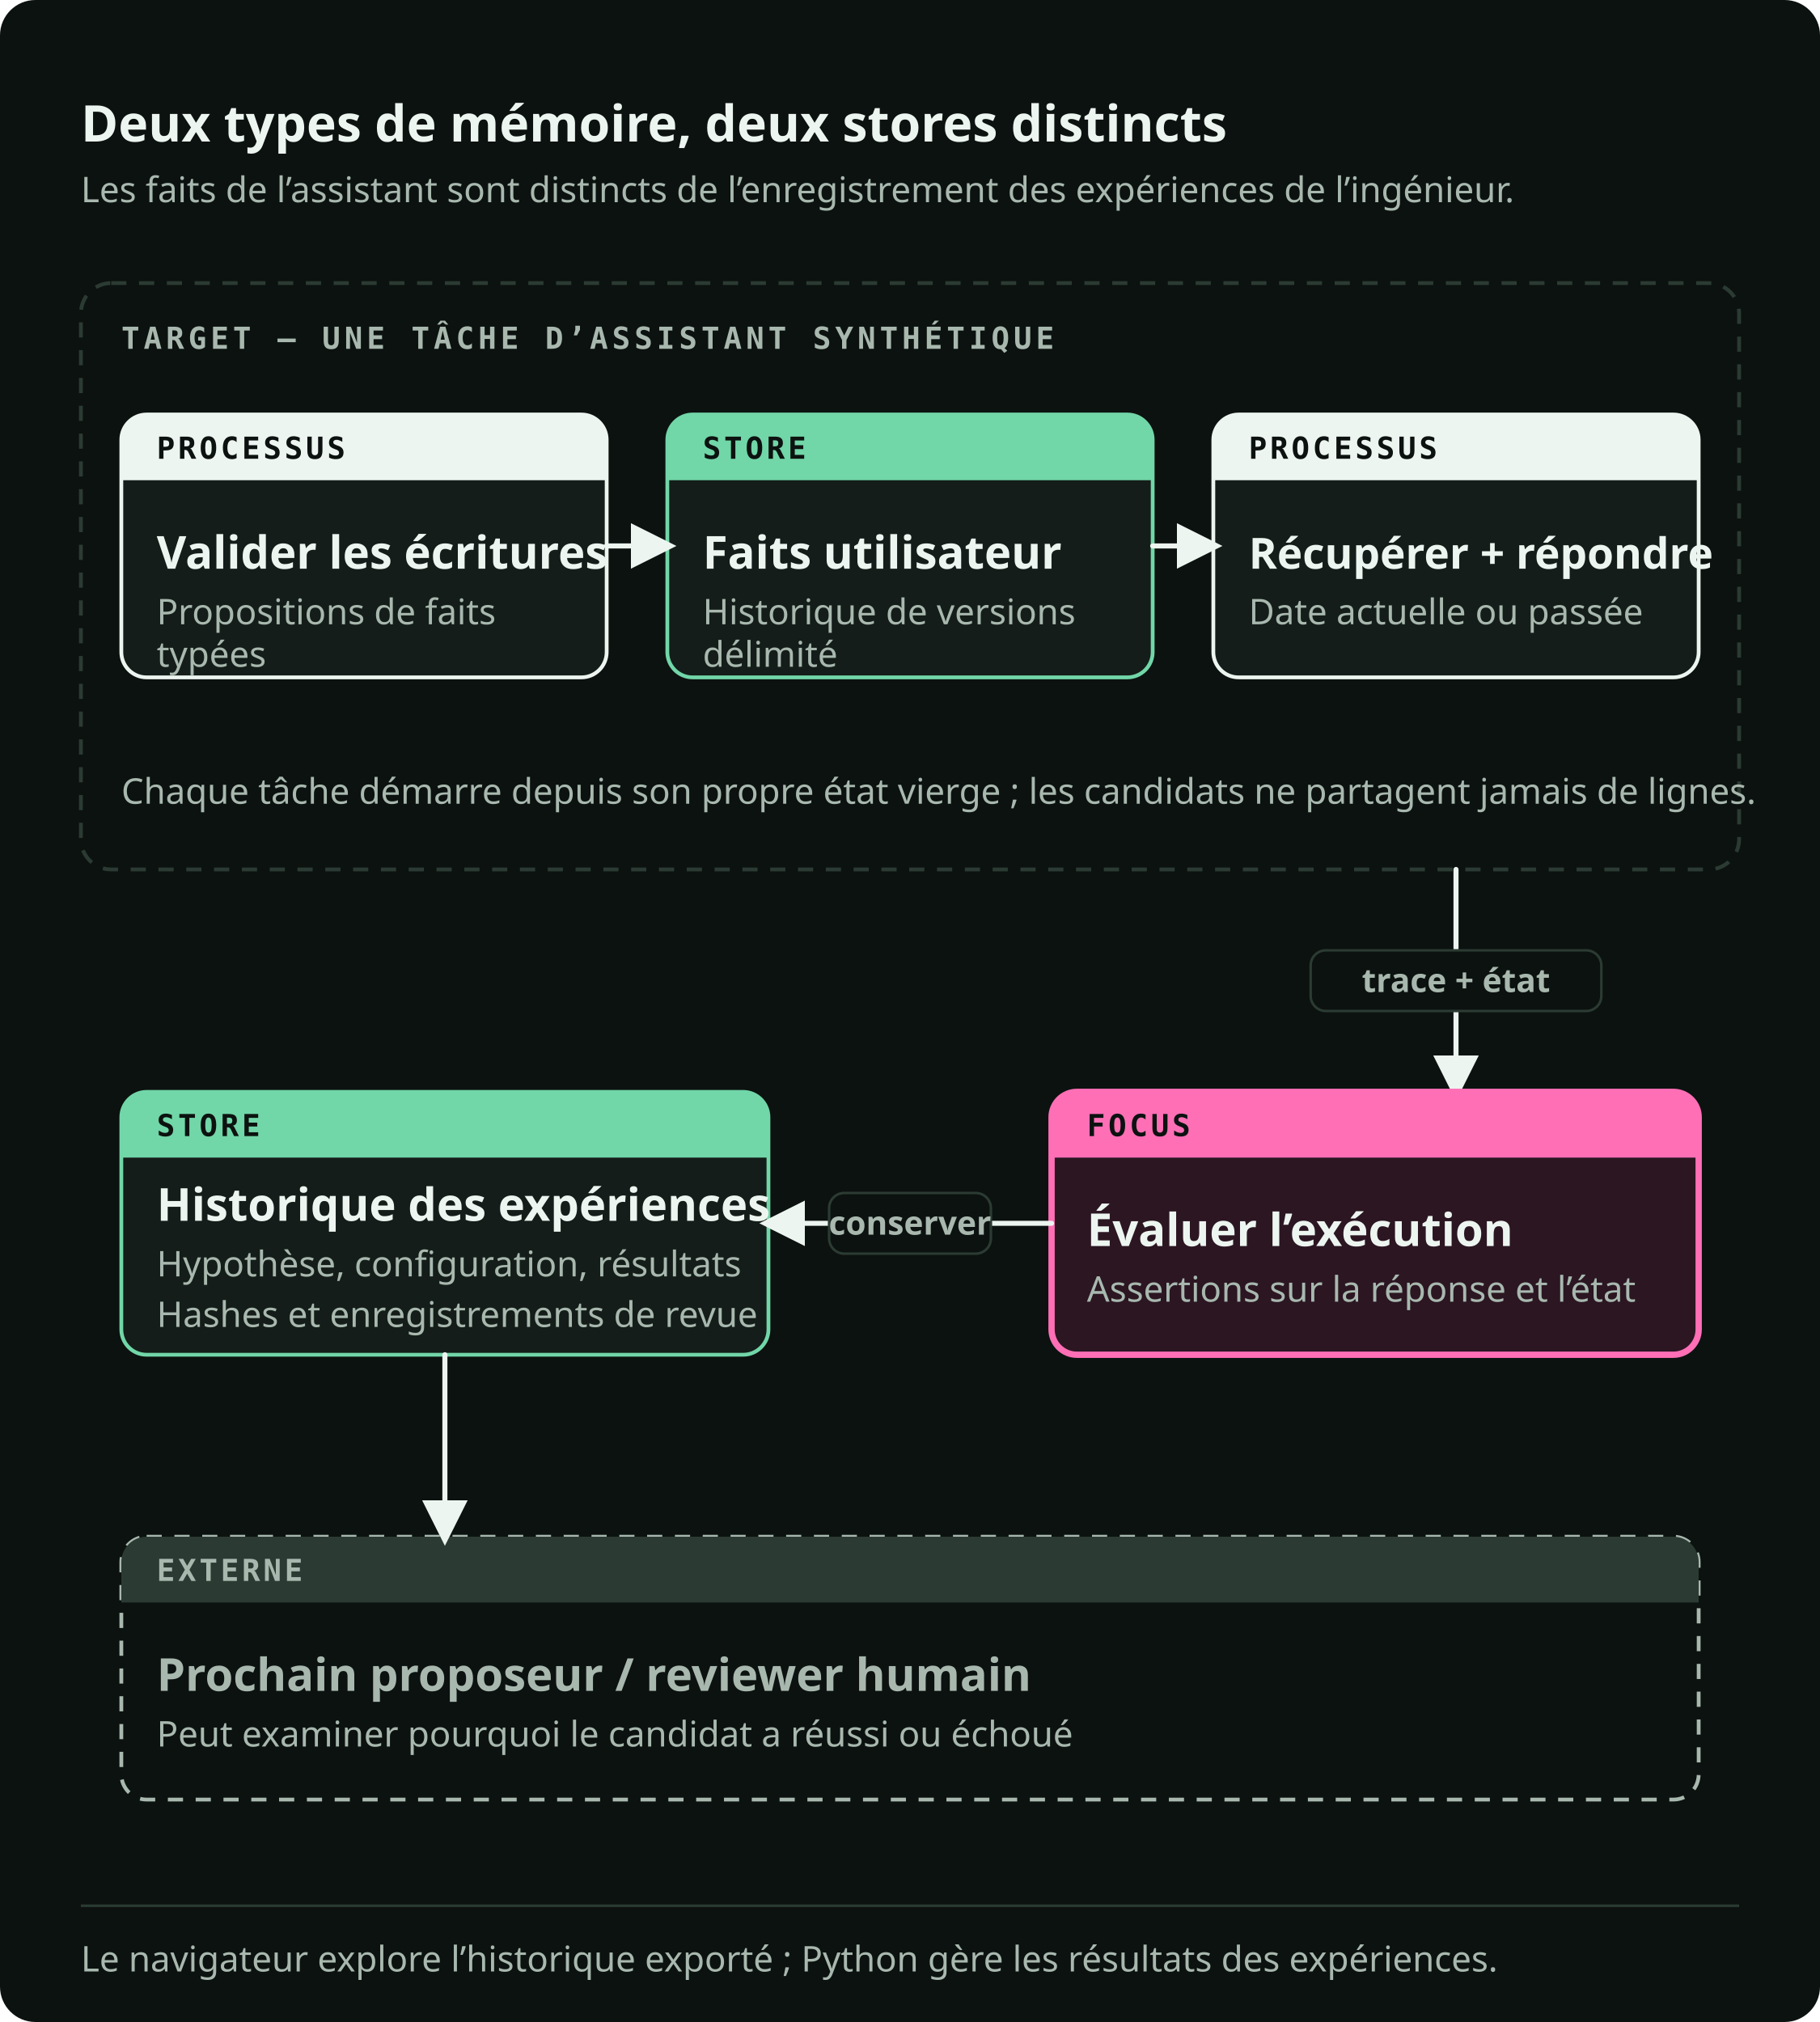
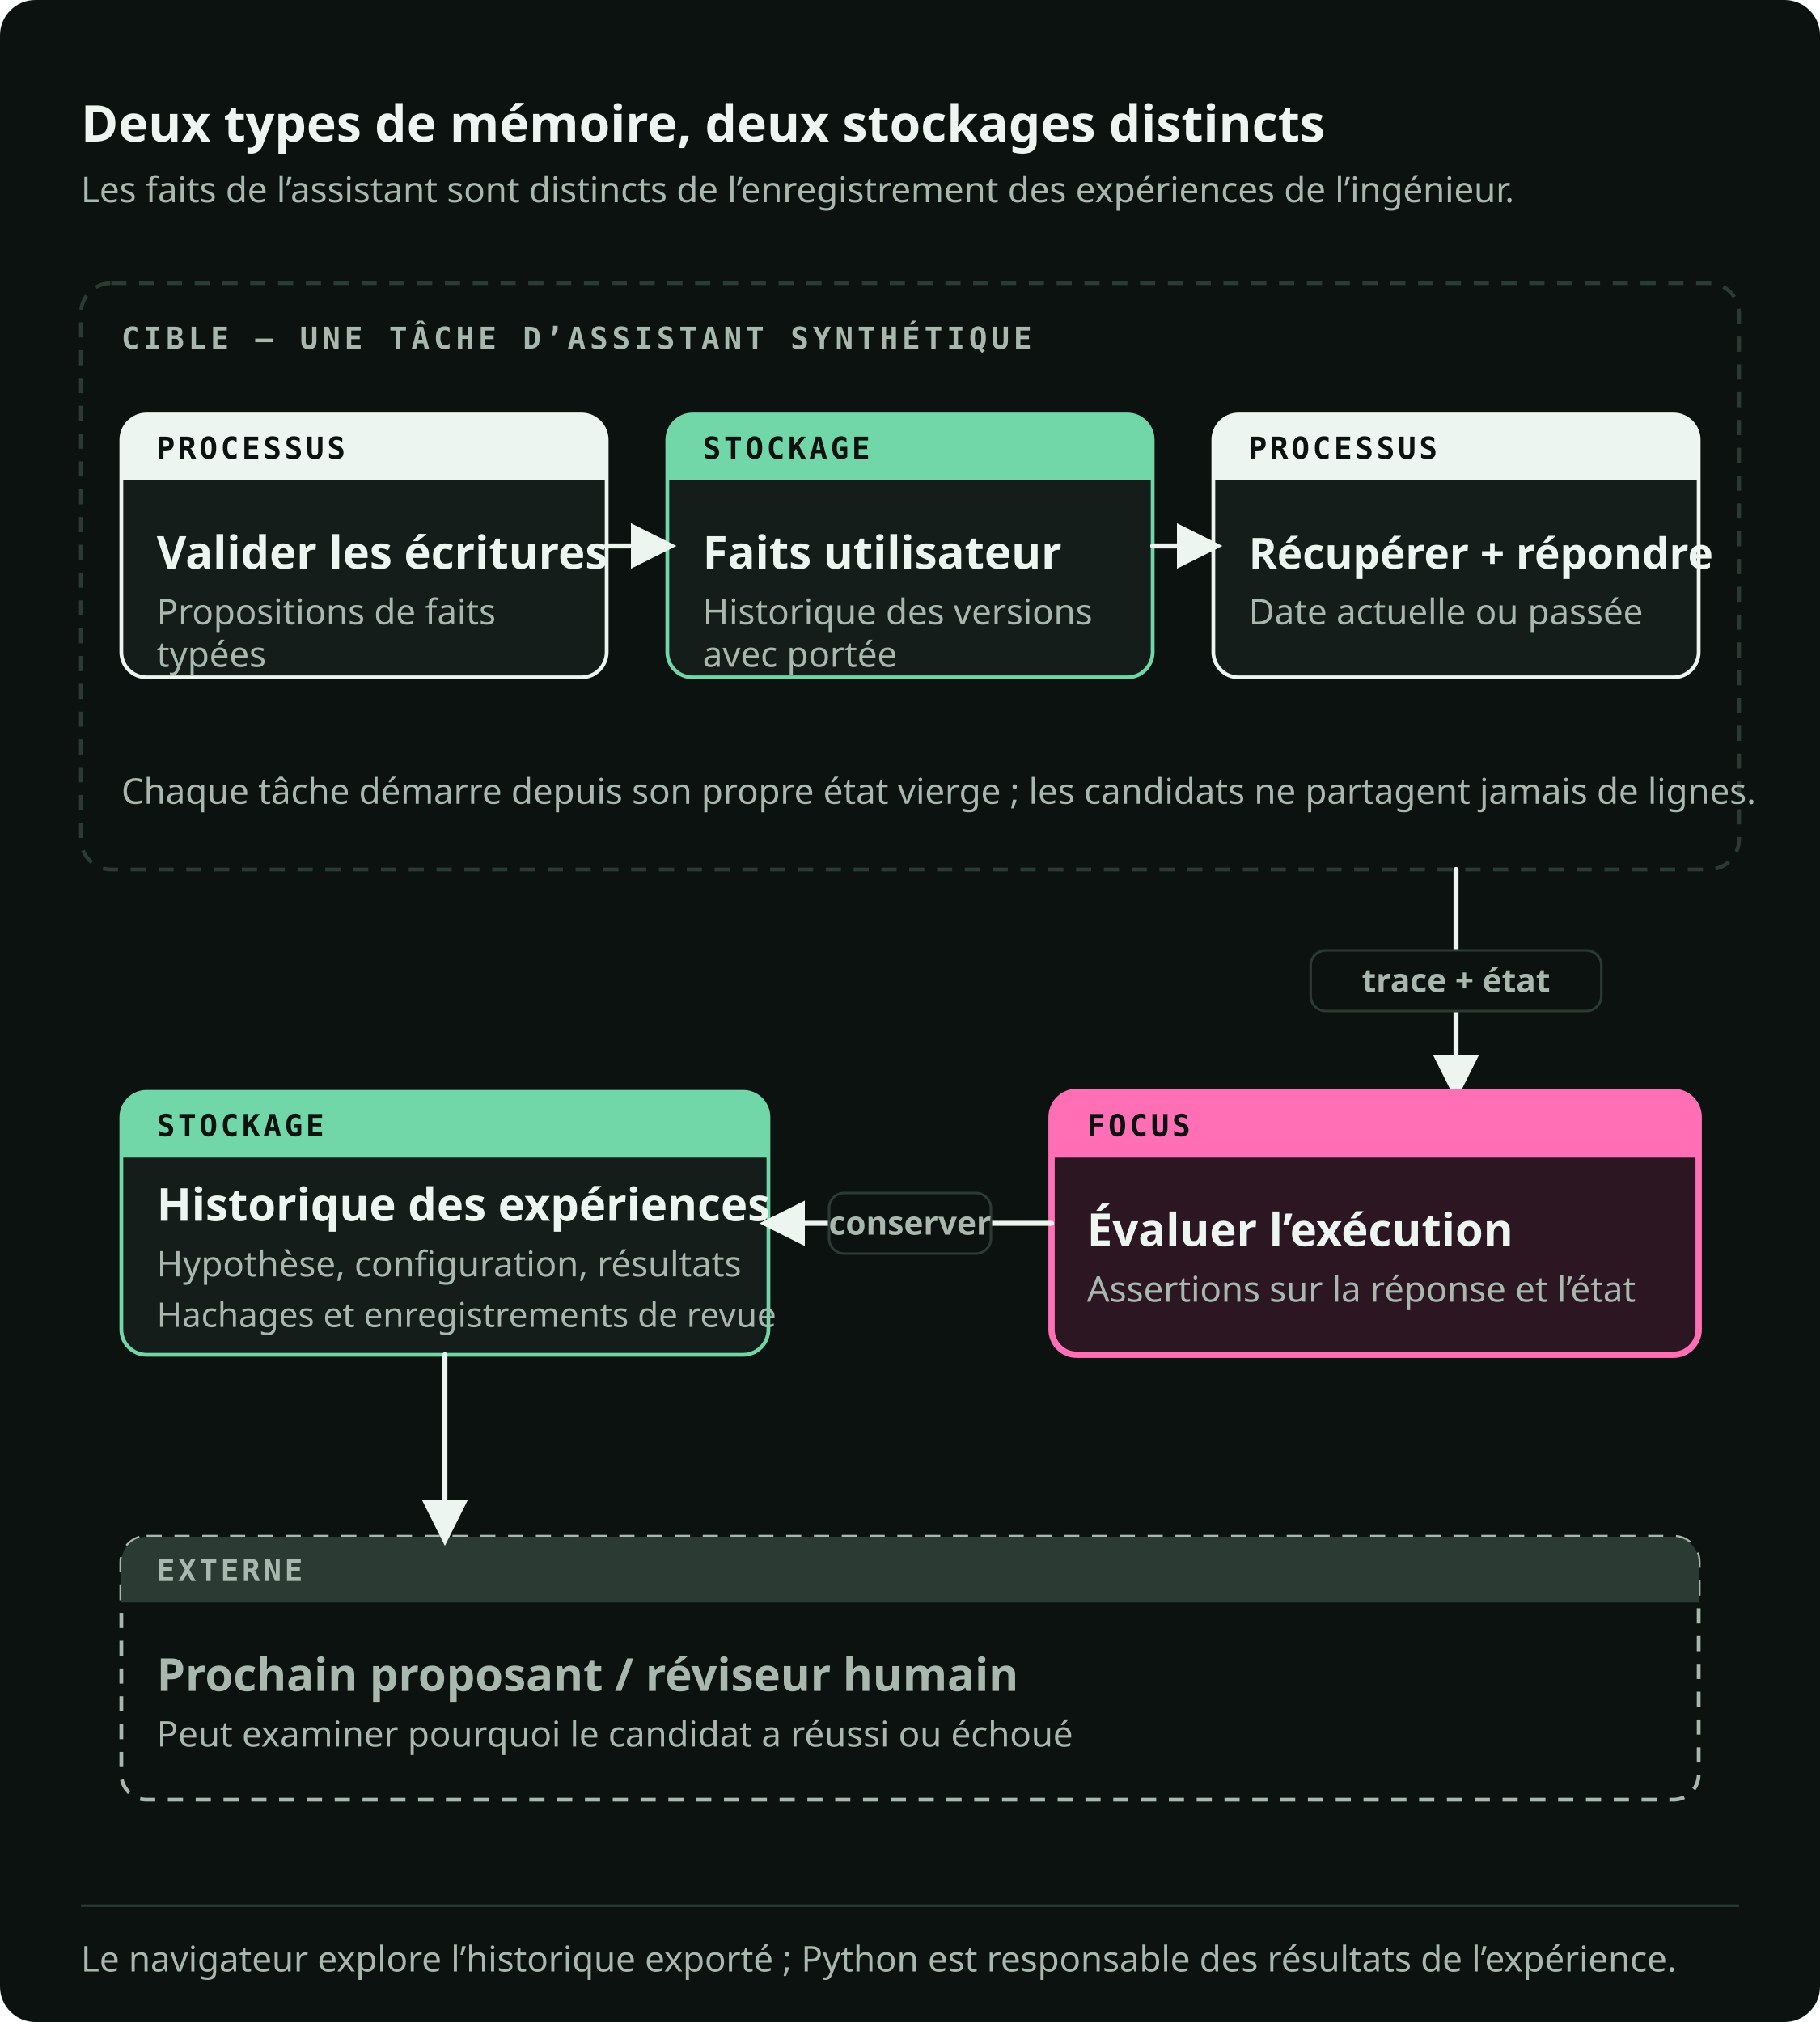
<svg xmlns="http://www.w3.org/2000/svg" viewBox="0 0 720 800" role="img" preserveAspectRatio="xMidYMid meet" data-visual-system="byte-diagram-v2" data-direction="B" data-theme="dark" aria-labelledby="two-memories-title two-memories-desc" shape-rendering="geometricPrecision" text-rendering="geometricPrecision">
  <style data-visual-system="byte-diagram-v2">* { animation: none !important; }</style>
  <defs>
    <marker id="two-memories-arrow-flow" viewBox="0 0 10 10" refX="8" refY="5" markerWidth="9" markerHeight="9" orient="auto-start-reverse">
      <path d="M0 0 10 5 0 10Z" fill="#EDF5F0" />
    </marker>
    <marker id="two-memories-arrow-fail" viewBox="0 0 10 10" refX="8" refY="5" markerWidth="9" markerHeight="9" orient="auto-start-reverse">
      <path d="M0 0 10 5 0 10Z" fill="#FF6FB6" />
    </marker>
  </defs>
  <rect width="720" height="800" rx="14" fill="#0C1210" />
-   <text x="32" y="56" font-family="Space Grotesk, IBM Plex Sans, ui-sans-serif, system-ui, sans-serif" font-size="20" font-weight="700" fill="#EDF5F0">Deux types de mémoire, deux stores distincts</text>
+   <text x="32" y="56" font-family="Space Grotesk, IBM Plex Sans, ui-sans-serif, system-ui, sans-serif" font-size="20" font-weight="700" fill="#EDF5F0">Deux types de mémoire, deux stockages distincts</text>
  <text x="32" y="80" font-family="IBM Plex Sans, ui-sans-serif, system-ui, sans-serif" font-size="14" font-weight="400" fill="#A8B8AF">Les faits de l’assistant sont distincts de l’enregistrement des expériences de l’ingénieur.</text>
  <rect x="32" y="112" width="656" height="232" rx="12" fill="none" stroke="#2B3B33" stroke-width="1.5" stroke-dasharray="6 5" />
-   <text x="48" y="138" font-family="IBM Plex Mono, ui-monospace, SFMono-Regular, Menlo, monospace" font-size="12" font-weight="600" fill="#A8B8AF" letter-spacing="1.6">TARGET — UNE TÂCHE D’ASSISTANT SYNTHÉTIQUE</text>
+   <text x="48" y="138" font-family="IBM Plex Mono, ui-monospace, SFMono-Regular, Menlo, monospace" font-size="12" font-weight="600" fill="#A8B8AF" letter-spacing="1.6">CIBLE — UNE TÂCHE D’ASSISTANT SYNTHÉTIQUE</text>
  <path d="M58 164h172a10 10 0 0 1 10 10v84a10 10 0 0 1 -10 10h-172a10 10 0 0 1 -10 -10v-84a10 10 0 0 1 10 -10Z" fill="#141D19" stroke="#EDF5F0" stroke-width="1.5" />
  <path d="M58 164h172a10 10 0 0 1 10 10v16a0 0 0 0 1 -0 0h-192a0 0 0 0 1 -0 -0v-16a10 10 0 0 1 10 -10Z" fill="#EDF5F0" />
  <text x="62" y="181.5" font-family="IBM Plex Mono, ui-monospace, SFMono-Regular, Menlo, monospace" font-size="12" font-weight="600" fill="#0C1210" letter-spacing="1.2">PROCESSUS</text>
  <text x="62" y="225" font-family="Space Grotesk, IBM Plex Sans, ui-sans-serif, system-ui, sans-serif" font-size="18" font-weight="600" fill="#EDF5F0">Valider les écritures</text>
  <text x="62" y="247" font-family="IBM Plex Sans, ui-sans-serif, system-ui, sans-serif" font-size="14" font-weight="400" fill="#A8B8AF">
    <tspan x="62">Propositions de faits</tspan>
    <tspan x="62" dy="1.2em">typées</tspan>
  </text>
  <path d="M274 164h172a10 10 0 0 1 10 10v84a10 10 0 0 1 -10 10h-172a10 10 0 0 1 -10 -10v-84a10 10 0 0 1 10 -10Z" fill="#141D19" stroke="#71D6A8" stroke-width="1.5" />
  <path d="M274 164h172a10 10 0 0 1 10 10v16a0 0 0 0 1 -0 0h-192a0 0 0 0 1 -0 -0v-16a10 10 0 0 1 10 -10Z" fill="#71D6A8" />
-   <text x="278" y="181.5" font-family="IBM Plex Mono, ui-monospace, SFMono-Regular, Menlo, monospace" font-size="12" font-weight="600" fill="#0C1210" letter-spacing="1.2">STORE</text>
+   <text x="278" y="181.5" font-family="IBM Plex Mono, ui-monospace, SFMono-Regular, Menlo, monospace" font-size="12" font-weight="600" fill="#0C1210" letter-spacing="1.2">STOCKAGE</text>
  <text x="278" y="225" font-family="Space Grotesk, IBM Plex Sans, ui-sans-serif, system-ui, sans-serif" font-size="18" font-weight="600" fill="#EDF5F0">Faits utilisateur</text>
  <text x="278" y="247" font-family="IBM Plex Sans, ui-sans-serif, system-ui, sans-serif" font-size="14" font-weight="400" fill="#A8B8AF">
-     <tspan x="278">Historique de versions</tspan>
-     <tspan x="278" dy="1.2em">délimité</tspan>
+     <tspan x="278">Historique des versions</tspan>
+     <tspan x="278" dy="1.2em">avec portée</tspan>
  </text>
  <path d="M490 164h172a10 10 0 0 1 10 10v84a10 10 0 0 1 -10 10h-172a10 10 0 0 1 -10 -10v-84a10 10 0 0 1 10 -10Z" fill="#141D19" stroke="#EDF5F0" stroke-width="1.5" />
  <path d="M490 164h172a10 10 0 0 1 10 10v16a0 0 0 0 1 -0 0h-192a0 0 0 0 1 -0 -0v-16a10 10 0 0 1 10 -10Z" fill="#EDF5F0" />
  <text x="494" y="181.5" font-family="IBM Plex Mono, ui-monospace, SFMono-Regular, Menlo, monospace" font-size="12" font-weight="600" fill="#0C1210" letter-spacing="1.2">PROCESSUS</text>
  <text x="494" y="225" font-family="Space Grotesk, IBM Plex Sans, ui-sans-serif, system-ui, sans-serif" font-size="18" font-weight="600" fill="#EDF5F0" style="font-size: 17px;">Récupérer + répondre</text>
  <text x="494" y="247" font-family="IBM Plex Sans, ui-sans-serif, system-ui, sans-serif" font-size="14" font-weight="400" fill="#A8B8AF">Date actuelle ou passée</text>
  <path d="M240 216h24" fill="none" stroke="#EDF5F0" stroke-width="2" stroke-linecap="round" stroke-linejoin="round" marker-end="url(#two-memories-arrow-flow)" />
  <path d="M456 216h24" fill="none" stroke="#EDF5F0" stroke-width="2" stroke-linecap="round" stroke-linejoin="round" marker-end="url(#two-memories-arrow-flow)" />
  <text x="48" y="318" font-family="IBM Plex Sans, ui-sans-serif, system-ui, sans-serif" font-size="14" font-weight="400" fill="#A8B8AF">Chaque tâche démarre depuis son propre état vierge ; les candidats ne partagent jamais de lignes.</text>
  <path d="M576 344v88" fill="none" stroke="#EDF5F0" stroke-width="2" stroke-linecap="round" stroke-linejoin="round" marker-end="url(#two-memories-arrow-flow)" />
  <rect x="518.5" y="376" width="115" height="24" rx="6" fill="#0C1210" stroke="#2B3B33" stroke-width="1" />
  <text x="576" y="392.5" font-family="IBM Plex Sans, ui-sans-serif, system-ui, sans-serif" font-size="13" font-weight="600" fill="#A8B8AF" text-anchor="middle">trace + état</text>
  <path d="M426 432h236a10 10 0 0 1 10 10v84a10 10 0 0 1 -10 10h-236a10 10 0 0 1 -10 -10v-84a10 10 0 0 1 10 -10Z" fill="#2B1622" stroke="#FF6FB6" stroke-width="2.5" />
  <path d="M426 432h236a10 10 0 0 1 10 10v16a0 0 0 0 1 -0 0h-256a0 0 0 0 1 -0 -0v-16a10 10 0 0 1 10 -10Z" fill="#FF6FB6" />
  <text x="430" y="449.5" font-family="IBM Plex Mono, ui-monospace, SFMono-Regular, Menlo, monospace" font-size="12" font-weight="600" fill="#0C1210" letter-spacing="1.2">FOCUS</text>
  <text x="430" y="493" font-family="Space Grotesk, IBM Plex Sans, ui-sans-serif, system-ui, sans-serif" font-size="18" font-weight="600" fill="#EDF5F0">Évaluer l’exécution</text>
  <text x="430" y="515" font-family="IBM Plex Sans, ui-sans-serif, system-ui, sans-serif" font-size="14" font-weight="400" fill="#A8B8AF">Assertions sur la réponse et l’état</text>
  <path d="M58 432h236a10 10 0 0 1 10 10v84a10 10 0 0 1 -10 10h-236a10 10 0 0 1 -10 -10v-84a10 10 0 0 1 10 -10Z" fill="#141D19" stroke="#71D6A8" stroke-width="1.5" />
  <path d="M58 432h236a10 10 0 0 1 10 10v16a0 0 0 0 1 -0 0h-256a0 0 0 0 1 -0 -0v-16a10 10 0 0 1 10 -10Z" fill="#71D6A8" />
-   <text x="62" y="449.5" font-family="IBM Plex Mono, ui-monospace, SFMono-Regular, Menlo, monospace" font-size="12" font-weight="600" fill="#0C1210" letter-spacing="1.2">STORE</text>
+   <text x="62" y="449.5" font-family="IBM Plex Mono, ui-monospace, SFMono-Regular, Menlo, monospace" font-size="12" font-weight="600" fill="#0C1210" letter-spacing="1.2">STOCKAGE</text>
  <text x="62" y="483" font-family="Space Grotesk, IBM Plex Sans, ui-sans-serif, system-ui, sans-serif" font-size="18" font-weight="600" fill="#EDF5F0">Historique des expériences</text>
  <text x="62" y="505" font-family="IBM Plex Sans, ui-sans-serif, system-ui, sans-serif" font-size="14" font-weight="400" fill="#A8B8AF">Hypothèse, configuration, résultats</text>
-   <text x="62" y="525" font-family="IBM Plex Sans, ui-sans-serif, system-ui, sans-serif" font-size="14" font-weight="400" fill="#A8B8AF">Hashes et enregistrements de revue</text>
+   <text x="62" y="525" font-family="IBM Plex Sans, ui-sans-serif, system-ui, sans-serif" font-size="14" font-weight="400" fill="#A8B8AF" style="font-size: 13.5px;">Hachages et enregistrements de revue</text>
  <path d="M416 484H304" fill="none" stroke="#EDF5F0" stroke-width="2" stroke-linecap="round" stroke-linejoin="round" marker-end="url(#two-memories-arrow-flow)" />
  <rect x="328" y="472" width="64" height="24" rx="6" fill="#0C1210" stroke="#2B3B33" stroke-width="1" />
  <text x="360" y="488.5" font-family="IBM Plex Sans, ui-sans-serif, system-ui, sans-serif" font-size="13" font-weight="600" fill="#A8B8AF" text-anchor="middle">conserver</text>
  <path d="M58 608h604a10 10 0 0 1 10 10v84a10 10 0 0 1 -10 10h-604a10 10 0 0 1 -10 -10v-84a10 10 0 0 1 10 -10Z" fill="#0C1210" stroke="#A8B8AF" stroke-width="1.5" stroke-dasharray="6 5" />
  <path d="M58 608h604a10 10 0 0 1 10 10v16a0 0 0 0 1 -0 0h-624a0 0 0 0 1 -0 -0v-16a10 10 0 0 1 10 -10Z" fill="#2B3B33" />
  <text x="62" y="625.5" font-family="IBM Plex Mono, ui-monospace, SFMono-Regular, Menlo, monospace" font-size="12" font-weight="600" fill="#A8B8AF" letter-spacing="1.2">EXTERNE</text>
-   <text x="62" y="669" font-family="Space Grotesk, IBM Plex Sans, ui-sans-serif, system-ui, sans-serif" font-size="18" font-weight="600" fill="#A8B8AF">Prochain proposeur / reviewer humain</text>
+   <text x="62" y="669" font-family="Space Grotesk, IBM Plex Sans, ui-sans-serif, system-ui, sans-serif" font-size="18" font-weight="600" fill="#A8B8AF">Prochain proposant / réviseur humain</text>
  <text x="62" y="691" font-family="IBM Plex Sans, ui-sans-serif, system-ui, sans-serif" font-size="14" font-weight="400" fill="#A8B8AF">Peut examiner pourquoi le candidat a réussi ou échoué</text>
  <path d="M176 536v72" fill="none" stroke="#EDF5F0" stroke-width="2" stroke-linecap="round" stroke-linejoin="round" marker-end="url(#two-memories-arrow-flow)" />
  <path d="M32 754h656" stroke="#2B3B33" stroke-width="1" />
-   <text x="32" y="780" font-family="IBM Plex Sans, ui-sans-serif, system-ui, sans-serif" font-size="14" font-weight="400" fill="#A8B8AF">Le navigateur explore l’historique exporté ; Python gère les résultats des expériences.</text>
+   <text x="32" y="780" font-family="IBM Plex Sans, ui-sans-serif, system-ui, sans-serif" font-size="14" font-weight="400" fill="#A8B8AF">Le navigateur explore l’historique exporté ; Python est responsable des résultats de l’expérience.</text>
</svg>
